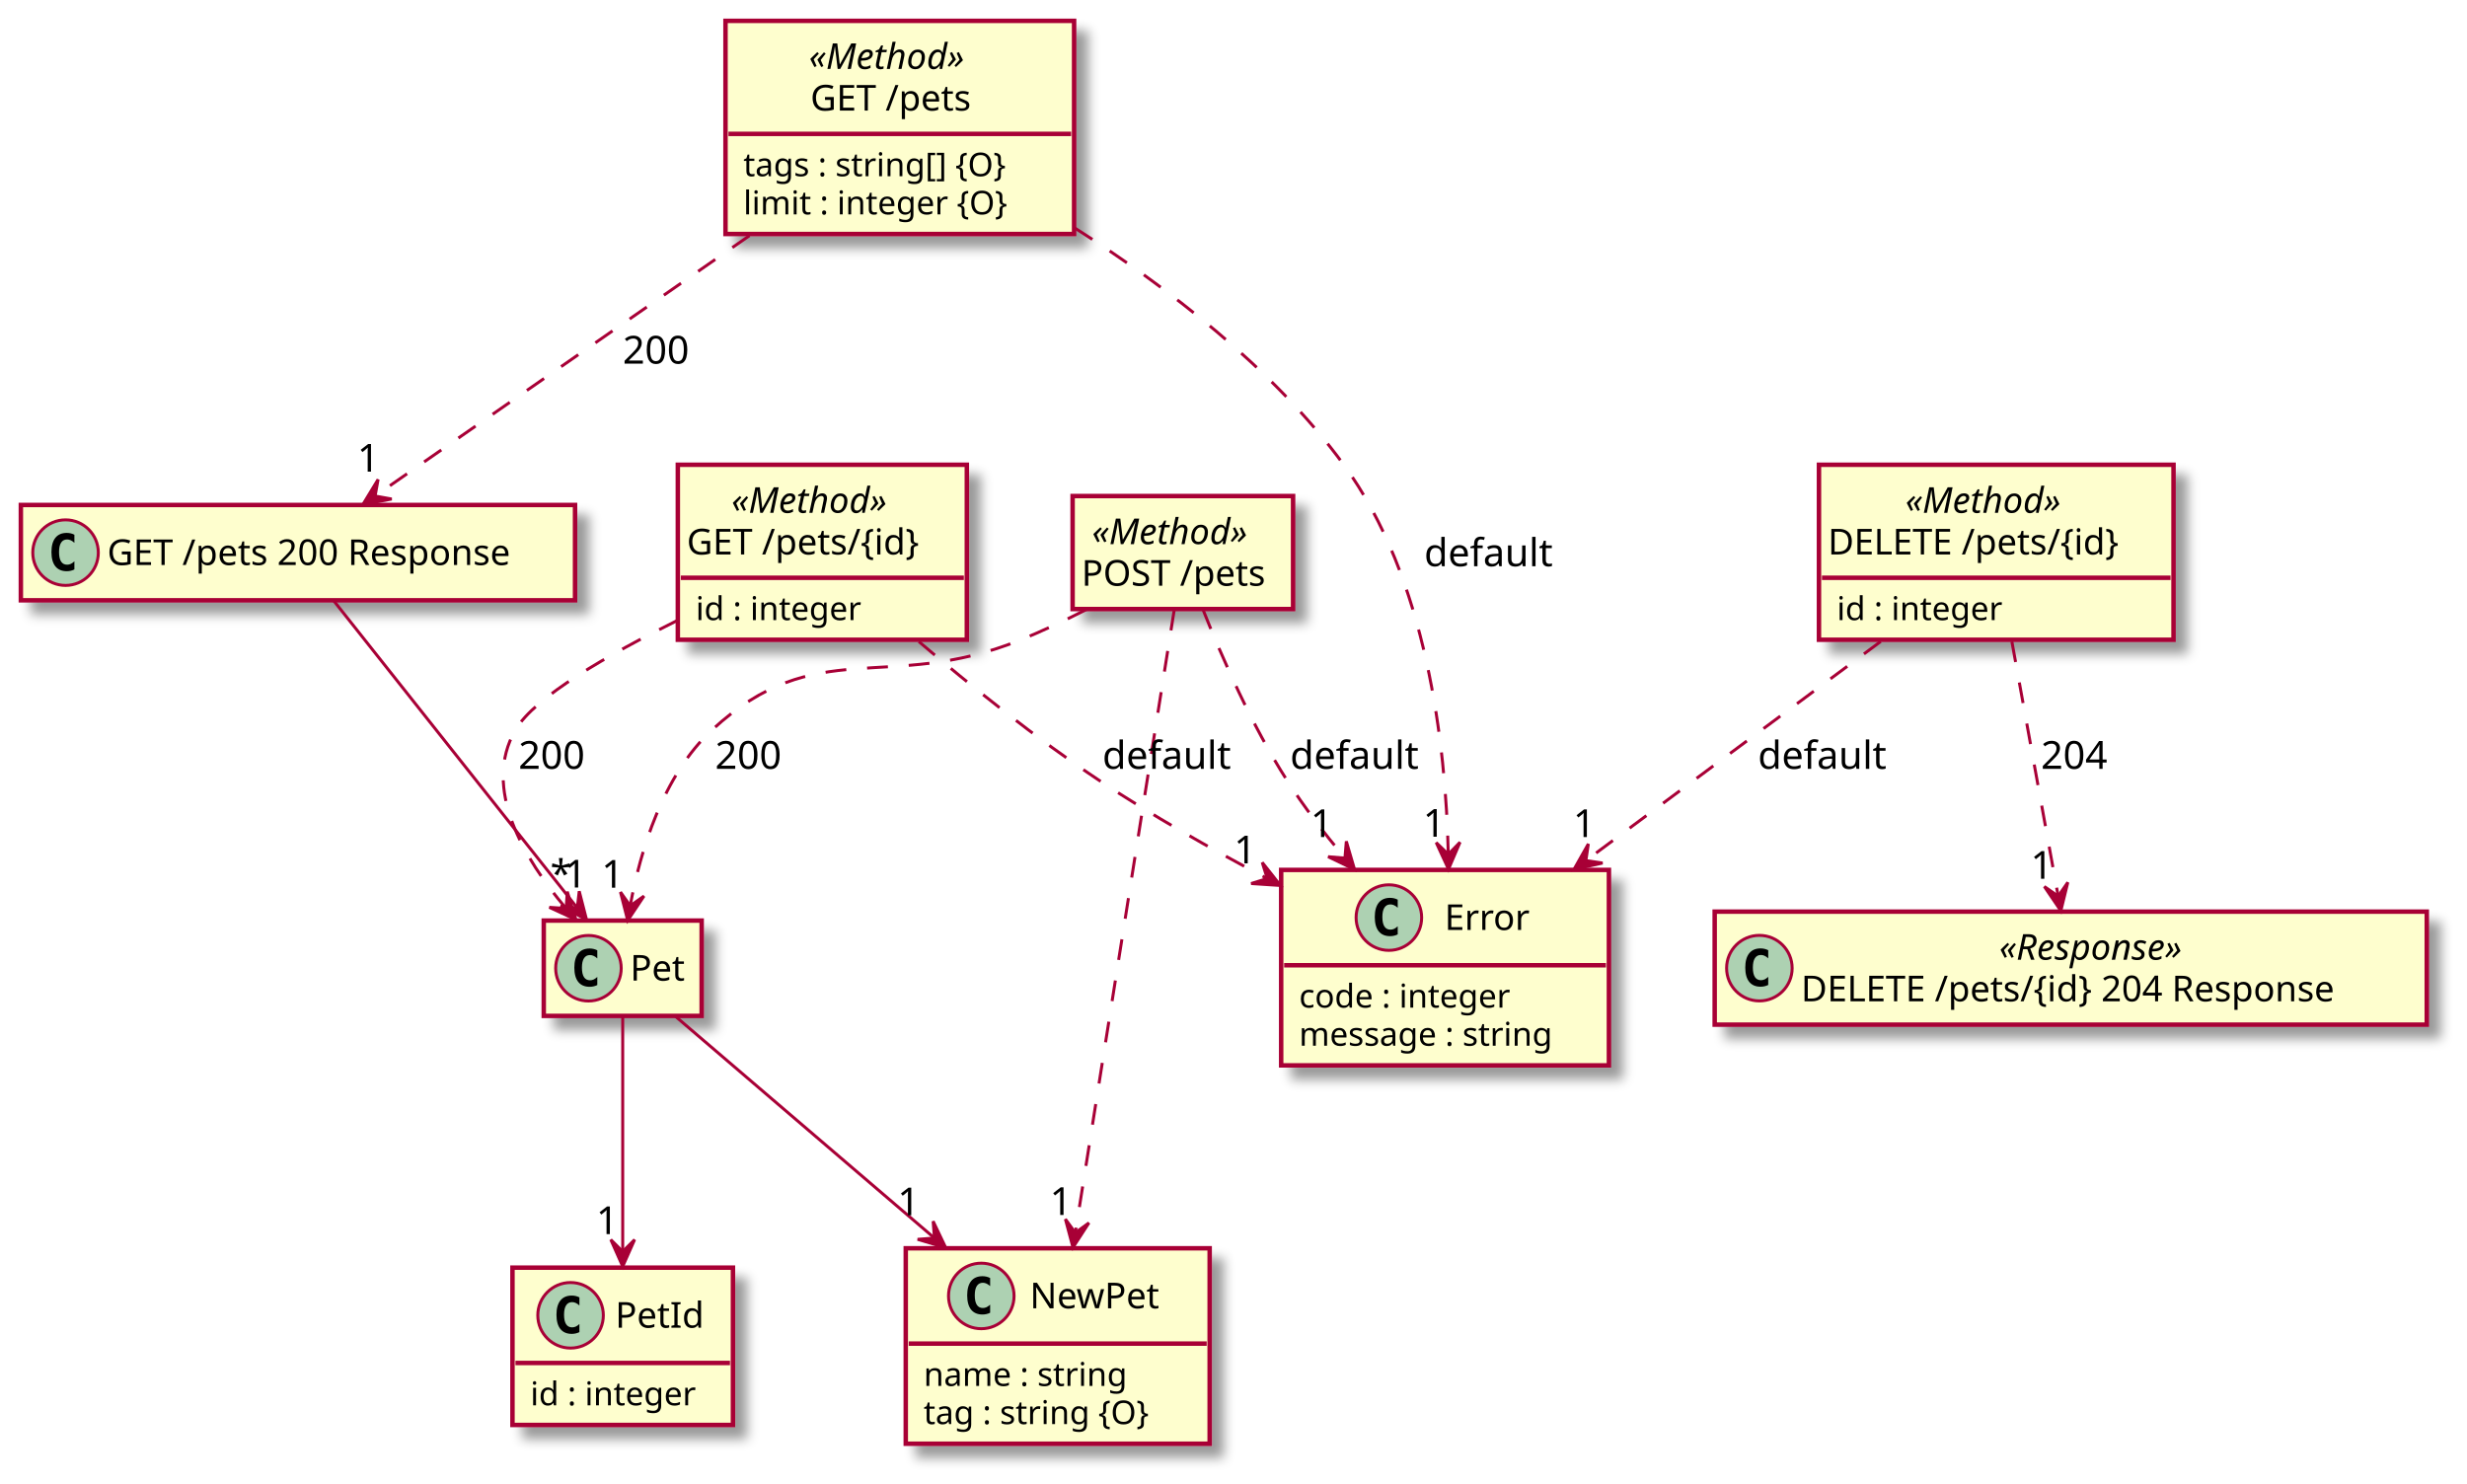
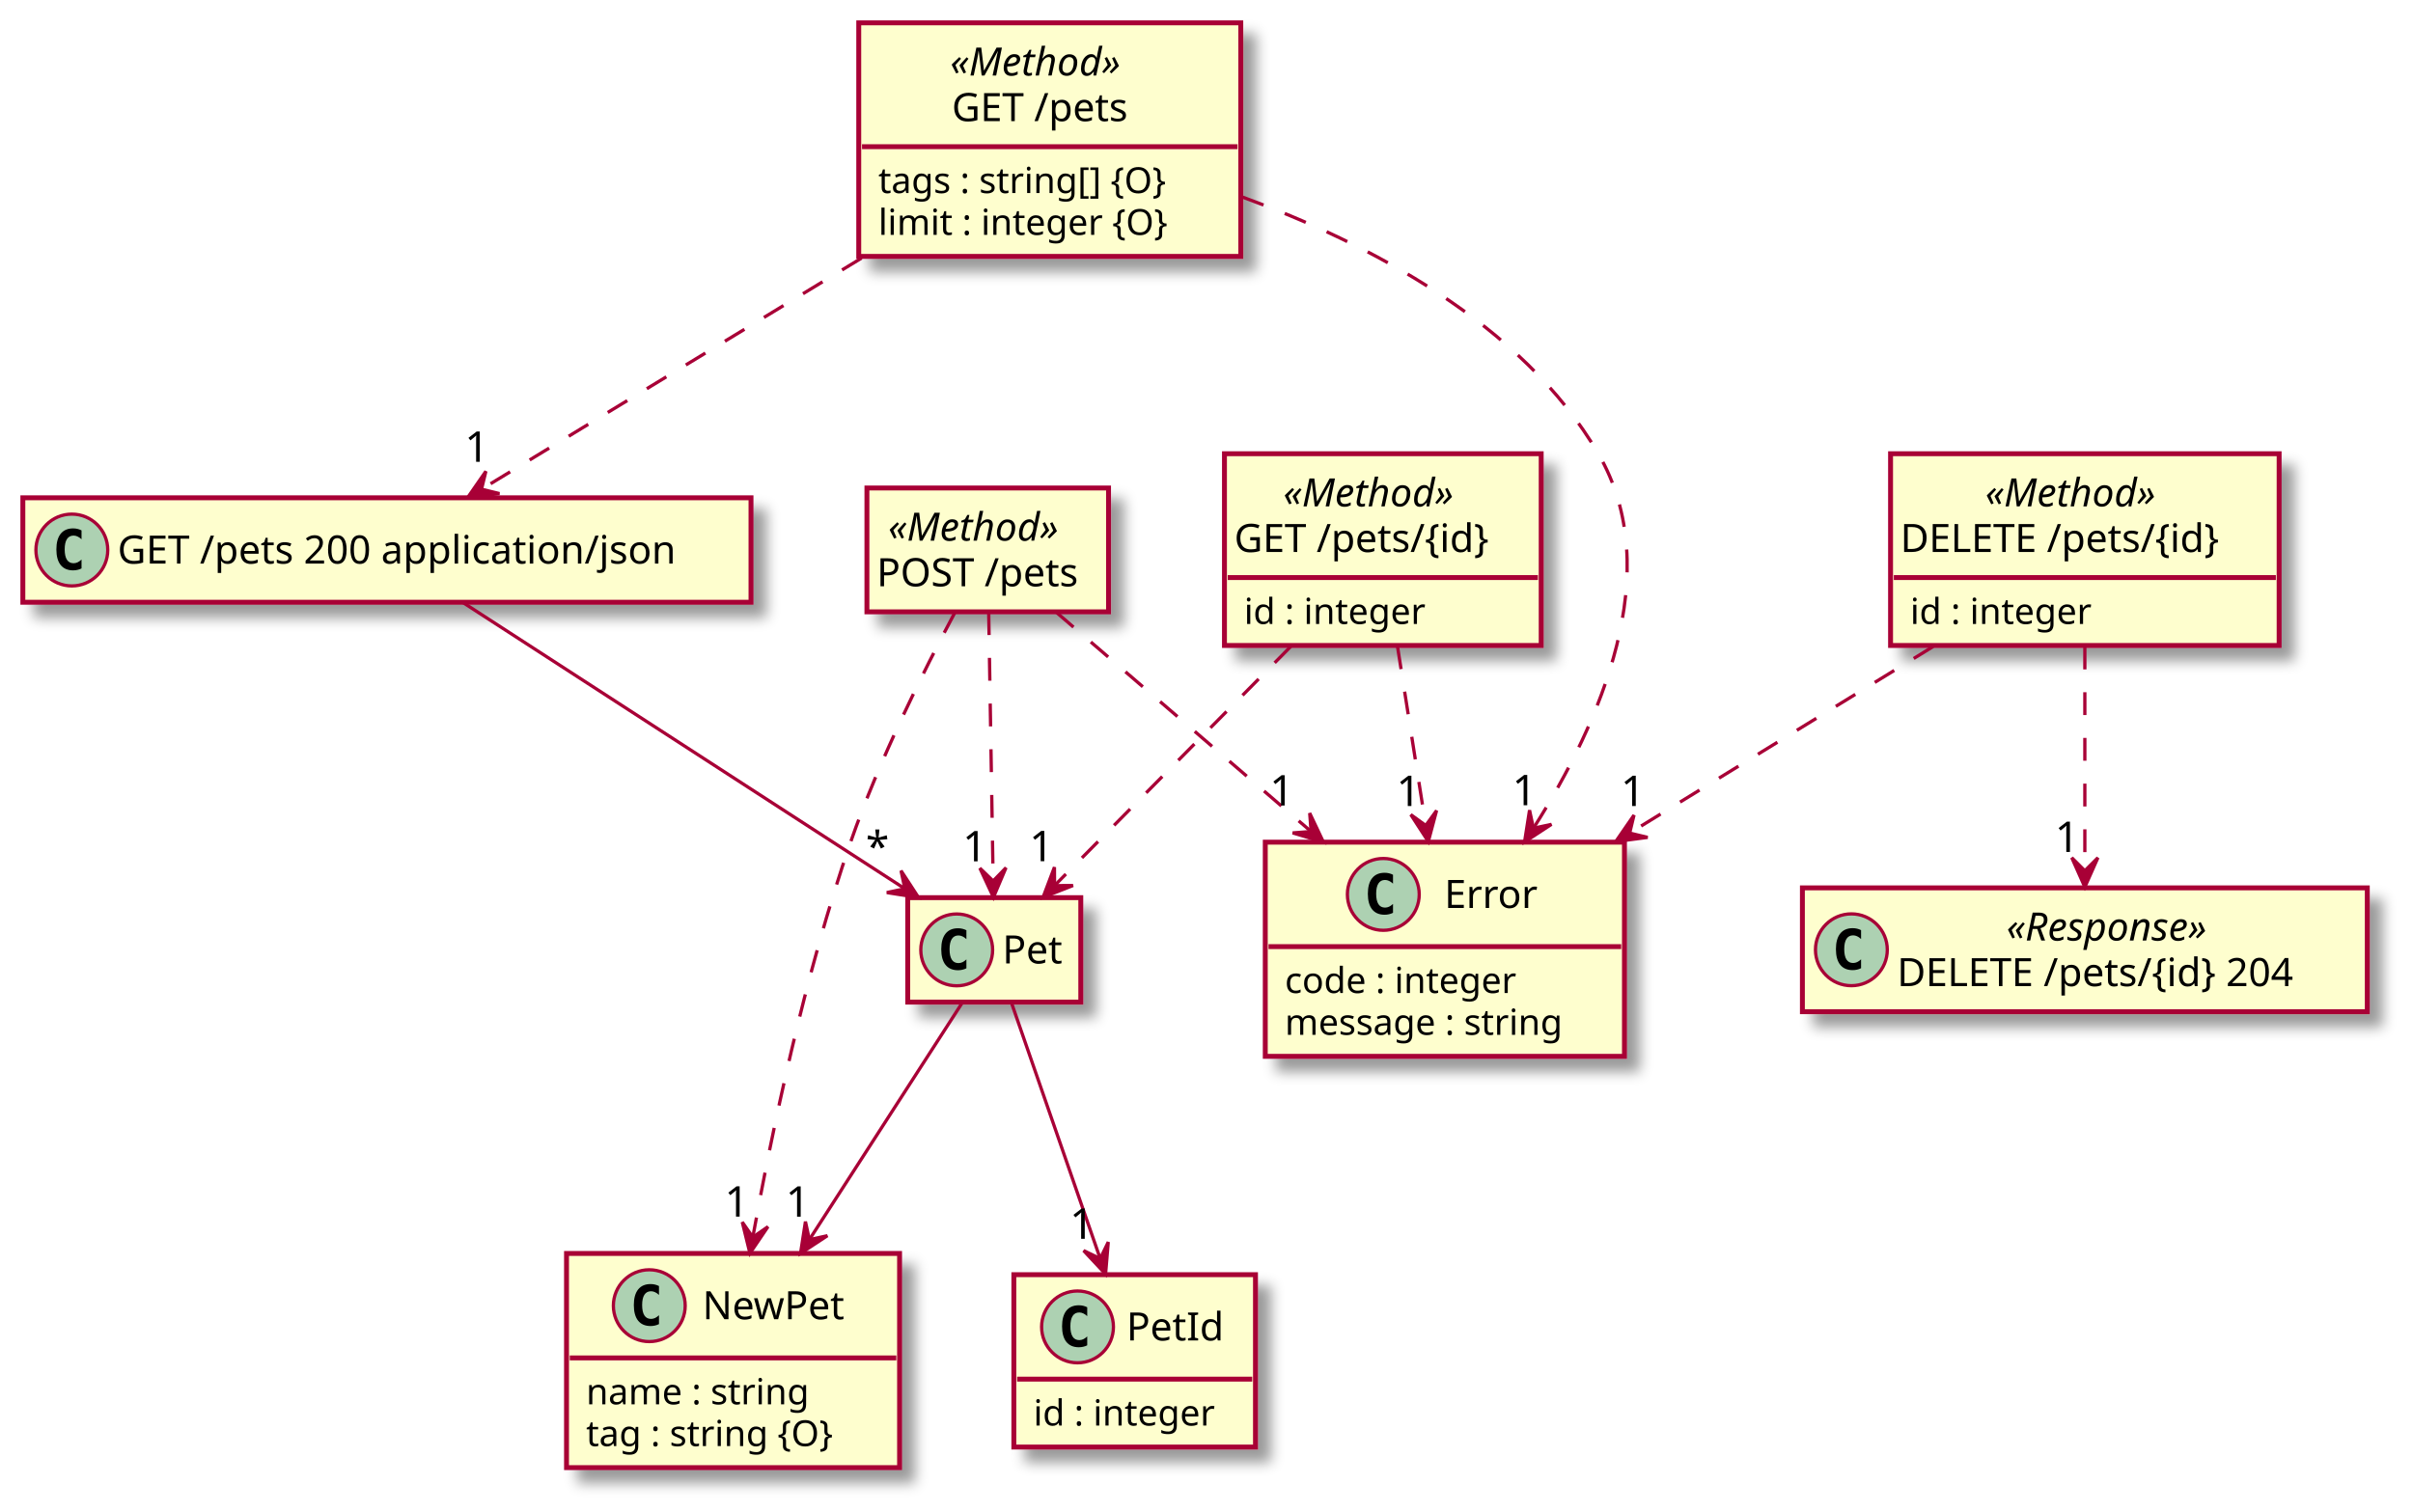
- <svg xmlns="http://www.w3.org/2000/svg" contentScriptType="application/ecmascript" contentStyleType="text/css" height="498px" preserveAspectRatio="none" style="width:828px;height:498px;" version="1.1" viewBox="0 0 828 498" width="828px" zoomAndPan="magnify">
+ <svg xmlns="http://www.w3.org/2000/svg" contentScriptType="application/ecmascript" contentStyleType="text/css" height="463px" preserveAspectRatio="none" style="width:739px;height:463px;" version="1.1" viewBox="0 0 739 463" width="739px" zoomAndPan="magnify">
  <defs>
-     <filter height="300%" id="f5nrbhwchzygu" width="300%" x="-1" y="-1">
+     <filter height="300%" id="f9yydbz2dualu" width="300%" x="-1" y="-1">
      <feGaussianBlur result="blurOut" stdDeviation="2.0" />
      <feColorMatrix in="blurOut" result="blurOut2" type="matrix" values="0 0 0 0 0 0 0 0 0 0 0 0 0 0 0 0 0 0 .4 0" />
      <feOffset dx="4.0" dy="4.0" in="blurOut2" result="blurOut3" />
      <feBlend in="SourceGraphic" in2="blurOut3" mode="normal" />
    </filter>
  </defs>
  <g>
-     <rect codeLine="6" fill="#FEFECE" filter="url(#f5nrbhwchzygu)" height="32" id="Pet" style="stroke:#A80036;stroke-width:1.5;" width="53" x="182.5" y="309" />
-     <ellipse cx="197.5" cy="325" fill="#ADD1B2" rx="11" ry="11" style="stroke:#A80036;stroke-width:1.0;" />
-     <path d="M200.469,330.641 Q199.891,330.938 199.25,331.078 Q198.609,331.234 197.906,331.234 Q195.406,331.234 194.078,329.594 Q192.766,327.938 192.766,324.812 Q192.766,321.688 194.078,320.031 Q195.406,318.375 197.906,318.375 Q198.609,318.375 199.25,318.531 Q199.906,318.688 200.469,318.984 L200.469,321.703 Q199.844,321.125 199.25,320.859 Q198.656,320.578 198.031,320.578 Q196.688,320.578 196,321.656 Q195.312,322.719 195.312,324.812 Q195.312,326.906 196,327.984 Q196.688,329.047 198.031,329.047 Q198.656,329.047 199.25,328.781 Q199.844,328.5 200.469,327.922 L200.469,330.641 Z " fill="#000000" />
-     <text fill="#000000" font-family="sans-serif" font-size="12" lengthAdjust="spacing" textLength="21" x="211.5" y="329.154">Pet</text>
-     <rect codeLine="9" fill="#FEFECE" filter="url(#f5nrbhwchzygu)" height="52.805" id="PetId" style="stroke:#A80036;stroke-width:1.5;" width="74" x="172" y="425.5" />
-     <ellipse cx="191.5" cy="441.5" fill="#ADD1B2" rx="11" ry="11" style="stroke:#A80036;stroke-width:1.0;" />
-     <path d="M194.469,447.141 Q193.891,447.438 193.25,447.578 Q192.609,447.734 191.906,447.734 Q189.406,447.734 188.078,446.094 Q186.766,444.438 186.766,441.312 Q186.766,438.188 188.078,436.531 Q189.406,434.875 191.906,434.875 Q192.609,434.875 193.25,435.031 Q193.906,435.188 194.469,435.484 L194.469,438.203 Q193.844,437.625 193.25,437.359 Q192.656,437.078 192.031,437.078 Q190.688,437.078 190,438.156 Q189.312,439.219 189.312,441.312 Q189.312,443.406 190,444.484 Q190.688,445.547 192.031,445.547 Q192.656,445.547 193.25,445.281 Q193.844,445 194.469,444.422 L194.469,447.141 Z " fill="#000000" />
-     <text fill="#000000" font-family="sans-serif" font-size="12" lengthAdjust="spacing" textLength="32" x="206.5" y="445.654">PetId</text>
-     <line style="stroke:#A80036;stroke-width:1.5;" x1="173" x2="245" y1="457.5" y2="457.5" />
-     <text fill="#000000" font-family="sans-serif" font-size="11" lengthAdjust="spacing" textLength="62" x="178" y="471.71">id : integer</text>
-     <rect codeLine="13" fill="#FEFECE" filter="url(#f5nrbhwchzygu)" height="65.609" id="NewPet" style="stroke:#A80036;stroke-width:1.5;" width="102" x="304" y="419" />
-     <ellipse cx="329.35" cy="435" fill="#ADD1B2" rx="11" ry="11" style="stroke:#A80036;stroke-width:1.0;" />
-     <path d="M332.319,440.641 Q331.741,440.938 331.1,441.078 Q330.459,441.234 329.756,441.234 Q327.256,441.234 325.928,439.594 Q324.616,437.938 324.616,434.812 Q324.616,431.688 325.928,430.031 Q327.256,428.375 329.756,428.375 Q330.459,428.375 331.1,428.531 Q331.756,428.688 332.319,428.984 L332.319,431.703 Q331.694,431.125 331.1,430.859 Q330.506,430.578 329.881,430.578 Q328.538,430.578 327.85,431.656 Q327.163,432.719 327.163,434.812 Q327.163,436.906 327.85,437.984 Q328.538,439.047 329.881,439.047 Q330.506,439.047 331.1,438.781 Q331.694,438.5 332.319,437.922 L332.319,440.641 Z " fill="#000000" />
-     <text fill="#000000" font-family="sans-serif" font-size="12" lengthAdjust="spacing" textLength="47" x="345.65" y="439.154">NewPet</text>
-     <line style="stroke:#A80036;stroke-width:1.5;" x1="305" x2="405" y1="451" y2="451" />
-     <text fill="#000000" font-family="sans-serif" font-size="11" lengthAdjust="spacing" textLength="77" x="310" y="465.21">name : string</text>
-     <text fill="#000000" font-family="sans-serif" font-size="11" lengthAdjust="spacing" textLength="90" x="310" y="478.015">tag : string {O}</text>
-     <rect codeLine="18" fill="#FEFECE" filter="url(#f5nrbhwchzygu)" height="65.609" id="Error" style="stroke:#A80036;stroke-width:1.5;" width="110" x="430" y="292" />
-     <ellipse cx="466.15" cy="308" fill="#ADD1B2" rx="11" ry="11" style="stroke:#A80036;stroke-width:1.0;" />
-     <path d="M469.119,313.641 Q468.541,313.938 467.9,314.078 Q467.259,314.234 466.556,314.234 Q464.056,314.234 462.728,312.594 Q461.416,310.938 461.416,307.812 Q461.416,304.688 462.728,303.031 Q464.056,301.375 466.556,301.375 Q467.259,301.375 467.9,301.531 Q468.556,301.688 469.119,301.984 L469.119,304.703 Q468.494,304.125 467.9,303.859 Q467.306,303.578 466.681,303.578 Q465.337,303.578 464.65,304.656 Q463.962,305.719 463.962,307.812 Q463.962,309.906 464.65,310.984 Q465.337,312.047 466.681,312.047 Q467.306,312.047 467.9,311.781 Q468.494,311.5 469.119,310.922 L469.119,313.641 Z " fill="#000000" />
-     <text fill="#000000" font-family="sans-serif" font-size="12" lengthAdjust="spacing" textLength="31" x="484.85" y="312.154">Error</text>
-     <line style="stroke:#A80036;stroke-width:1.5;" x1="431" x2="539" y1="324" y2="324" />
-     <text fill="#000000" font-family="sans-serif" font-size="11" lengthAdjust="spacing" textLength="79" x="436" y="338.21">code : integer</text>
-     <text fill="#000000" font-family="sans-serif" font-size="11" lengthAdjust="spacing" textLength="98" x="436" y="351.015">message : string</text>
-     <rect codeLine="23" fill="#FEFECE" filter="url(#f5nrbhwchzygu)" height="71.547" id="GET /pets" style="stroke:#A80036;stroke-width:1.5;" width="117" x="243.5" y="7" />
-     <text fill="#000000" font-family="sans-serif" font-size="12" font-style="italic" lengthAdjust="spacing" textLength="61" x="271.5" y="23.139">«Method»</text>
-     <text fill="#000000" font-family="sans-serif" font-size="12" lengthAdjust="spacing" textLength="60" x="272" y="37.107">GET /pets</text>
-     <line style="stroke:#A80036;stroke-width:1.5;" x1="244.5" x2="359.5" y1="44.938" y2="44.938" />
-     <text fill="#000000" font-family="sans-serif" font-size="11" lengthAdjust="spacing" textLength="105" x="249.5" y="59.148">tags : string[] {O}</text>
-     <text fill="#000000" font-family="sans-serif" font-size="11" lengthAdjust="spacing" textLength="103" x="249.5" y="71.953">limit : integer {O}</text>
-     <rect codeLine="28" fill="#FEFECE" filter="url(#f5nrbhwchzygu)" height="32" id="GET /pets 200 Response" style="stroke:#A80036;stroke-width:1.5;" width="186" x="7" y="169.5" />
-     <ellipse cx="22" cy="185.5" fill="#ADD1B2" rx="11" ry="11" style="stroke:#A80036;stroke-width:1.0;" />
-     <path d="M24.969,191.141 Q24.391,191.438 23.75,191.578 Q23.109,191.734 22.406,191.734 Q19.906,191.734 18.578,190.094 Q17.266,188.438 17.266,185.312 Q17.266,182.188 18.578,180.531 Q19.906,178.875 22.406,178.875 Q23.109,178.875 23.75,179.031 Q24.406,179.188 24.969,179.484 L24.969,182.203 Q24.344,181.625 23.75,181.359 Q23.156,181.078 22.531,181.078 Q21.188,181.078 20.5,182.156 Q19.812,183.219 19.812,185.312 Q19.812,187.406 20.5,188.484 Q21.188,189.547 22.531,189.547 Q23.156,189.547 23.75,189.281 Q24.344,189 24.969,188.422 L24.969,191.141 Z " fill="#000000" />
-     <text fill="#000000" font-family="sans-serif" font-size="12" lengthAdjust="spacing" textLength="154" x="36" y="189.654">GET /pets 200 Response</text>
-     <rect codeLine="31" fill="#FEFECE" filter="url(#f5nrbhwchzygu)" height="37.938" id="POST /pets" style="stroke:#A80036;stroke-width:1.5;" width="74" x="360" y="166.5" />
-     <text fill="#000000" font-family="sans-serif" font-size="12" font-style="italic" lengthAdjust="spacing" textLength="61" x="366.5" y="182.639">«Method»</text>
-     <text fill="#000000" font-family="sans-serif" font-size="12" lengthAdjust="spacing" textLength="68" x="363" y="196.607">POST /pets</text>
-     <rect codeLine="34" fill="#FEFECE" filter="url(#f5nrbhwchzygu)" height="58.742" id="GET /pets/{id}" style="stroke:#A80036;stroke-width:1.5;" width="97" x="227.5" y="156" />
-     <text fill="#000000" font-family="sans-serif" font-size="12" font-style="italic" lengthAdjust="spacing" textLength="61" x="245.5" y="172.139">«Method»</text>
-     <text fill="#000000" font-family="sans-serif" font-size="12" lengthAdjust="spacing" textLength="91" x="230.5" y="186.107">GET /pets/{id}</text>
-     <line style="stroke:#A80036;stroke-width:1.5;" x1="228.5" x2="323.5" y1="193.938" y2="193.938" />
-     <text fill="#000000" font-family="sans-serif" font-size="11" lengthAdjust="spacing" textLength="62" x="233.5" y="208.148">id : integer</text>
-     <rect codeLine="38" fill="#FEFECE" filter="url(#f5nrbhwchzygu)" height="58.742" id="DELETE /pets/{id}" style="stroke:#A80036;stroke-width:1.5;" width="119" x="610.5" y="156" />
-     <text fill="#000000" font-family="sans-serif" font-size="12" font-style="italic" lengthAdjust="spacing" textLength="61" x="639.5" y="172.139">«Method»</text>
-     <text fill="#000000" font-family="sans-serif" font-size="12" lengthAdjust="spacing" textLength="113" x="613.5" y="186.107">DELETE /pets/{id}</text>
-     <line style="stroke:#A80036;stroke-width:1.5;" x1="611.5" x2="728.5" y1="193.938" y2="193.938" />
-     <text fill="#000000" font-family="sans-serif" font-size="11" lengthAdjust="spacing" textLength="62" x="616.5" y="208.148">id : integer</text>
-     <rect codeLine="42" fill="#FEFECE" filter="url(#f5nrbhwchzygu)" height="37.938" id="DELETE /pets/{id} 204 Response" style="stroke:#A80036;stroke-width:1.5;" width="239" x="575.5" y="306" />
-     <ellipse cx="590.5" cy="324.969" fill="#ADD1B2" rx="11" ry="11" style="stroke:#A80036;stroke-width:1.0;" />
-     <path d="M593.469,330.609 Q592.891,330.906 592.25,331.047 Q591.609,331.203 590.906,331.203 Q588.406,331.203 587.078,329.562 Q585.766,327.906 585.766,324.781 Q585.766,321.656 587.078,320 Q588.406,318.344 590.906,318.344 Q591.609,318.344 592.25,318.5 Q592.906,318.656 593.469,318.953 L593.469,321.672 Q592.844,321.094 592.25,320.828 Q591.656,320.547 591.031,320.547 Q589.688,320.547 589,321.625 Q588.312,322.688 588.312,324.781 Q588.312,326.875 589,327.953 Q589.688,329.016 591.031,329.016 Q591.656,329.016 592.25,328.75 Q592.844,328.469 593.469,327.891 L593.469,330.609 Z " fill="#000000" />
-     <text fill="#000000" font-family="sans-serif" font-size="12" font-style="italic" lengthAdjust="spacing" textLength="74" x="671" y="322.139">«Response»</text>
-     <text fill="#000000" font-family="sans-serif" font-size="12" lengthAdjust="spacing" textLength="207" x="604.5" y="336.107">DELETE /pets/{id} 204 Response</text>
-     <path codeLine="45" d="M226.61,341.08 C248.02,359.41 284.86,390.95 313.6,415.55 " fill="none" id="Pet-to-NewPet" style="stroke:#A80036;stroke-width:1.0;" />
-     <polygon fill="#A80036" points="317.42,418.82,313.19,409.926,313.624,415.566,307.983,416,317.42,418.82" style="stroke:#A80036;stroke-width:1.0;" />
-     <text fill="#000000" font-family="sans-serif" font-size="13" lengthAdjust="spacing" textLength="8" x="301.234" y="407.93">1</text>
-     <path codeLine="47" d="M209,341.33 C209,360.8 209,394.89 209,419.91 " fill="none" id="Pet-to-PetId" style="stroke:#A80036;stroke-width:1.0;" />
-     <polygon fill="#A80036" points="209,425.1,213,416.1,209,420.1,205,416.1,209,425.1" style="stroke:#A80036;stroke-width:1.0;" />
-     <text fill="#000000" font-family="sans-serif" font-size="13" lengthAdjust="spacing" textLength="8" x="200.075" y="414.25">1</text>
-     <path codeLine="49" d="M112.08,201.74 C131.97,226.83 171.58,276.8 193.5,304.45 " fill="none" id="GET /pets 200 Response-to-Pet" style="stroke:#A80036;stroke-width:1.0;" />
-     <polygon fill="#A80036" points="196.86,308.69,194.408,299.151,193.756,304.77,188.137,304.118,196.86,308.69" style="stroke:#A80036;stroke-width:1.0;" />
-     <text fill="#000000" font-family="sans-serif" font-size="13" lengthAdjust="spacing" textLength="7" x="184.679" y="297.892">*</text>
-     <path codeLine="51" d="M251.55,79.09 C211.62,106.86 157.5,144.51 125.9,166.48 " fill="none" id="GET /pets-to-GET /pets 200 Response" style="stroke:#A80036;stroke-width:1.0;stroke-dasharray:7.0,7.0;" />
-     <polygon fill="#A80036" points="121.79,169.35,131.464,167.502,125.897,166.498,126.901,160.931,121.79,169.35" style="stroke:#A80036;stroke-width:1.0;" />
-     <text fill="#000000" font-family="sans-serif" font-size="13" lengthAdjust="spacing" textLength="24" x="209" y="122.067">200</text>
-     <text fill="#000000" font-family="sans-serif" font-size="13" lengthAdjust="spacing" textLength="8" x="119.905" y="158.31">1</text>
-     <path codeLine="53" d="M360.75,76.54 C391.35,96.08 427.24,123.46 451,156 C478.93,194.25 485.27,249.89 486.08,286.5 " fill="none" id="GET /pets-to-Error" style="stroke:#A80036;stroke-width:1.0;stroke-dasharray:7.0,7.0;" />
-     <polygon fill="#A80036" points="486.16,291.76,490.031,282.704,486.089,286.76,482.032,282.818,486.16,291.76" style="stroke:#A80036;stroke-width:1.0;" />
-     <text fill="#000000" font-family="sans-serif" font-size="13" lengthAdjust="spacing" textLength="44" x="478" y="190.067">default</text>
-     <text fill="#000000" font-family="sans-serif" font-size="13" lengthAdjust="spacing" textLength="8" x="477.601" y="280.858">1</text>
-     <path codeLine="55" d="M364.63,204.6 C357.31,208.32 349.49,212 342,215 C297.73,232.72 274.03,212.65 239,245 C222.4,260.33 214.91,285.82 211.58,303.69 " fill="none" id="POST /pets-to-Pet" style="stroke:#A80036;stroke-width:1.0;stroke-dasharray:7.0,7.0;" />
-     <polygon fill="#A80036" points="210.68,308.97,216.14,300.773,211.523,304.041,208.254,299.425,210.68,308.97" style="stroke:#A80036;stroke-width:1.0;" />
-     <text fill="#000000" font-family="sans-serif" font-size="13" lengthAdjust="spacing" textLength="24" x="240" y="258.067">200</text>
-     <text fill="#000000" font-family="sans-serif" font-size="13" lengthAdjust="spacing" textLength="8" x="201.882" y="297.971">1</text>
-     <path codeLine="57" d="M403.76,204.61 C410.02,220.37 420.14,243.52 432,262 C437.65,270.81 444.46,279.7 451.28,287.89 " fill="none" id="POST /pets-to-Error" style="stroke:#A80036;stroke-width:1.0;stroke-dasharray:7.0,7.0;" />
-     <polygon fill="#A80036" points="454.63,291.85,451.868,282.396,451.4,288.034,445.762,287.565,454.63,291.85" style="stroke:#A80036;stroke-width:1.0;" />
-     <text fill="#000000" font-family="sans-serif" font-size="13" lengthAdjust="spacing" textLength="44" x="433" y="258.067">default</text>
-     <text fill="#000000" font-family="sans-serif" font-size="13" lengthAdjust="spacing" textLength="8" x="439.863" y="280.966">1</text>
-     <path codeLine="59" d="M394.11,204.68 C387.29,247.62 370.08,356.03 360.93,413.65 " fill="none" id="POST /pets-to-NewPet" style="stroke:#A80036;stroke-width:1.0;stroke-dasharray:7.0,7.0;" />
-     <polygon fill="#A80036" points="360.12,418.73,365.483,410.47,360.905,413.792,357.582,409.214,360.12,418.73" style="stroke:#A80036;stroke-width:1.0;" />
-     <text fill="#000000" font-family="sans-serif" font-size="13" lengthAdjust="spacing" textLength="8" x="352.341" y="407.822">1</text>
-     <path codeLine="61" d="M227.49,208.19 C203.98,219.8 179.44,233.94 173,245 C161.61,264.57 175.99,288.39 189.82,304.72 " fill="none" id="GET /pets/{id}-to-Pet" style="stroke:#A80036;stroke-width:1.0;stroke-dasharray:7.0,7.0;" />
-     <polygon fill="#A80036" points="193.31,308.7,190.396,299.292,190.018,304.936,184.374,304.558,193.31,308.7" style="stroke:#A80036;stroke-width:1.0;" />
-     <text fill="#000000" font-family="sans-serif" font-size="13" lengthAdjust="spacing" textLength="24" x="174" y="258.067">200</text>
-     <text fill="#000000" font-family="sans-serif" font-size="13" lengthAdjust="spacing" textLength="8" x="189.438" y="297.905">1</text>
-     <path codeLine="63" d="M308.4,215.36 C325.75,230.16 347.87,247.96 369,262 C386.62,273.71 406.68,285.06 425.11,294.78 " fill="none" id="GET /pets/{id}-to-Error" style="stroke:#A80036;stroke-width:1.0;stroke-dasharray:7.0,7.0;" />
-     <polygon fill="#A80036" points="429.75,297.22,423.646,289.491,425.325,294.893,419.923,296.572,429.75,297.22" style="stroke:#A80036;stroke-width:1.0;" />
-     <text fill="#000000" font-family="sans-serif" font-size="13" lengthAdjust="spacing" textLength="44" x="370" y="258.067">default</text>
-     <text fill="#000000" font-family="sans-serif" font-size="13" lengthAdjust="spacing" textLength="8" x="414.159" y="289.8">1</text>
-     <path codeLine="65" d="M675.24,215.32 C679.85,240.66 686.46,277.05 690.75,300.61 " fill="none" id="DELETE /pets/{id}-to-DELETE /pets/{id} 204 Response" style="stroke:#A80036;stroke-width:1.0;stroke-dasharray:7.0,7.0;" />
-     <polygon fill="#A80036" points="691.68,305.73,694.025,296.164,690.796,300.809,686.151,297.579,691.68,305.73" style="stroke:#A80036;stroke-width:1.0;" />
-     <text fill="#000000" font-family="sans-serif" font-size="13" lengthAdjust="spacing" textLength="24" x="685" y="258.067">204</text>
-     <text fill="#000000" font-family="sans-serif" font-size="13" lengthAdjust="spacing" textLength="8" x="681.53" y="294.962">1</text>
-     <path codeLine="67" d="M631.22,215.32 C602.42,236.73 562.99,266.03 532.34,288.82 " fill="none" id="DELETE /pets/{id}-to-Error" style="stroke:#A80036;stroke-width:1.0;stroke-dasharray:7.0,7.0;" />
-     <polygon fill="#A80036" points="528.26,291.85,537.869,289.688,532.272,288.866,533.094,283.269,528.26,291.85" style="stroke:#A80036;stroke-width:1.0;" />
-     <text fill="#000000" font-family="sans-serif" font-size="13" lengthAdjust="spacing" textLength="44" x="590" y="258.067">default</text>
-     <text fill="#000000" font-family="sans-serif" font-size="13" lengthAdjust="spacing" textLength="8" x="527.989" y="280.966">1</text>
+     <rect codeLine="6" fill="#FEFECE" filter="url(#f9yydbz2dualu)" height="32" id="Pet" style="stroke:#A80036;stroke-width:1.5;" width="53" x="278" y="275" />
+     <ellipse cx="293" cy="291" fill="#ADD1B2" rx="11" ry="11" style="stroke:#A80036;stroke-width:1.0;" />
+     <path d="M295.969,296.641 Q295.391,296.938 294.75,297.078 Q294.109,297.234 293.406,297.234 Q290.906,297.234 289.578,295.594 Q288.266,293.938 288.266,290.812 Q288.266,287.688 289.578,286.031 Q290.906,284.375 293.406,284.375 Q294.109,284.375 294.75,284.531 Q295.406,284.688 295.969,284.984 L295.969,287.703 Q295.344,287.125 294.75,286.859 Q294.156,286.578 293.531,286.578 Q292.188,286.578 291.5,287.656 Q290.812,288.719 290.812,290.812 Q290.812,292.906 291.5,293.984 Q292.188,295.047 293.531,295.047 Q294.156,295.047 294.75,294.781 Q295.344,294.5 295.969,293.922 L295.969,296.641 Z " fill="#000000" />
+     <text fill="#000000" font-family="sans-serif" font-size="12" lengthAdjust="spacing" textLength="21" x="307" y="295.154">Pet</text>
+     <rect codeLine="9" fill="#FEFECE" filter="url(#f9yydbz2dualu)" height="52.805" id="PetId" style="stroke:#A80036;stroke-width:1.5;" width="74" x="310.5" y="390.5" />
+     <ellipse cx="330" cy="406.5" fill="#ADD1B2" rx="11" ry="11" style="stroke:#A80036;stroke-width:1.0;" />
+     <path d="M332.969,412.141 Q332.391,412.438 331.75,412.578 Q331.109,412.734 330.406,412.734 Q327.906,412.734 326.578,411.094 Q325.266,409.438 325.266,406.312 Q325.266,403.188 326.578,401.531 Q327.906,399.875 330.406,399.875 Q331.109,399.875 331.75,400.031 Q332.406,400.188 332.969,400.484 L332.969,403.203 Q332.344,402.625 331.75,402.359 Q331.156,402.078 330.531,402.078 Q329.188,402.078 328.5,403.156 Q327.812,404.219 327.812,406.312 Q327.812,408.406 328.5,409.484 Q329.188,410.547 330.531,410.547 Q331.156,410.547 331.75,410.281 Q332.344,410 332.969,409.422 L332.969,412.141 Z " fill="#000000" />
+     <text fill="#000000" font-family="sans-serif" font-size="12" lengthAdjust="spacing" textLength="32" x="345" y="410.654">PetId</text>
+     <line style="stroke:#A80036;stroke-width:1.5;" x1="311.5" x2="383.5" y1="422.5" y2="422.5" />
+     <text fill="#000000" font-family="sans-serif" font-size="11" lengthAdjust="spacing" textLength="62" x="316.5" y="436.71">id : integer</text>
+     <rect codeLine="13" fill="#FEFECE" filter="url(#f9yydbz2dualu)" height="65.609" id="NewPet" style="stroke:#A80036;stroke-width:1.5;" width="102" x="173.5" y="384" />
+     <ellipse cx="198.85" cy="400" fill="#ADD1B2" rx="11" ry="11" style="stroke:#A80036;stroke-width:1.0;" />
+     <path d="M201.819,405.641 Q201.241,405.938 200.6,406.078 Q199.959,406.234 199.256,406.234 Q196.756,406.234 195.428,404.594 Q194.116,402.938 194.116,399.812 Q194.116,396.688 195.428,395.031 Q196.756,393.375 199.256,393.375 Q199.959,393.375 200.6,393.531 Q201.256,393.688 201.819,393.984 L201.819,396.703 Q201.194,396.125 200.6,395.859 Q200.006,395.578 199.381,395.578 Q198.037,395.578 197.35,396.656 Q196.662,397.719 196.662,399.812 Q196.662,401.906 197.35,402.984 Q198.037,404.047 199.381,404.047 Q200.006,404.047 200.6,403.781 Q201.194,403.5 201.819,402.922 L201.819,405.641 Z " fill="#000000" />
+     <text fill="#000000" font-family="sans-serif" font-size="12" lengthAdjust="spacing" textLength="47" x="215.15" y="404.154">NewPet</text>
+     <line style="stroke:#A80036;stroke-width:1.5;" x1="174.5" x2="274.5" y1="416" y2="416" />
+     <text fill="#000000" font-family="sans-serif" font-size="11" lengthAdjust="spacing" textLength="77" x="179.5" y="430.21">name : string</text>
+     <text fill="#000000" font-family="sans-serif" font-size="11" lengthAdjust="spacing" textLength="90" x="179.5" y="443.015">tag : string {O}</text>
+     <rect codeLine="18" fill="#FEFECE" filter="url(#f9yydbz2dualu)" height="65.609" id="Error" style="stroke:#A80036;stroke-width:1.5;" width="110" x="387.5" y="258" />
+     <ellipse cx="423.65" cy="274" fill="#ADD1B2" rx="11" ry="11" style="stroke:#A80036;stroke-width:1.0;" />
+     <path d="M426.619,279.641 Q426.041,279.938 425.4,280.078 Q424.759,280.234 424.056,280.234 Q421.556,280.234 420.228,278.594 Q418.916,276.938 418.916,273.812 Q418.916,270.688 420.228,269.031 Q421.556,267.375 424.056,267.375 Q424.759,267.375 425.4,267.531 Q426.056,267.688 426.619,267.984 L426.619,270.703 Q425.994,270.125 425.4,269.859 Q424.806,269.578 424.181,269.578 Q422.837,269.578 422.15,270.656 Q421.462,271.719 421.462,273.812 Q421.462,275.906 422.15,276.984 Q422.837,278.047 424.181,278.047 Q424.806,278.047 425.4,277.781 Q425.994,277.5 426.619,276.922 L426.619,279.641 Z " fill="#000000" />
+     <text fill="#000000" font-family="sans-serif" font-size="12" lengthAdjust="spacing" textLength="31" x="442.35" y="278.154">Error</text>
+     <line style="stroke:#A80036;stroke-width:1.5;" x1="388.5" x2="496.5" y1="290" y2="290" />
+     <text fill="#000000" font-family="sans-serif" font-size="11" lengthAdjust="spacing" textLength="79" x="393.5" y="304.21">code : integer</text>
+     <text fill="#000000" font-family="sans-serif" font-size="11" lengthAdjust="spacing" textLength="98" x="393.5" y="317.015">message : string</text>
+     <rect codeLine="23" fill="#FEFECE" filter="url(#f9yydbz2dualu)" height="71.547" id="GET /pets" style="stroke:#A80036;stroke-width:1.5;" width="117" x="263" y="7" />
+     <text fill="#000000" font-family="sans-serif" font-size="12" font-style="italic" lengthAdjust="spacing" textLength="61" x="291" y="23.139">«Method»</text>
+     <text fill="#000000" font-family="sans-serif" font-size="12" lengthAdjust="spacing" textLength="60" x="291.5" y="37.107">GET /pets</text>
+     <line style="stroke:#A80036;stroke-width:1.5;" x1="264" x2="379" y1="44.938" y2="44.938" />
+     <text fill="#000000" font-family="sans-serif" font-size="11" lengthAdjust="spacing" textLength="105" x="269" y="59.148">tags : string[] {O}</text>
+     <text fill="#000000" font-family="sans-serif" font-size="11" lengthAdjust="spacing" textLength="103" x="269" y="71.953">limit : integer {O}</text>
+     <rect codeLine="28" fill="#FEFECE" filter="url(#f9yydbz2dualu)" height="32" id="GET /pets 200 application/json" style="stroke:#A80036;stroke-width:1.5;" width="223" x="7" y="152.5" />
+     <ellipse cx="22" cy="168.5" fill="#ADD1B2" rx="11" ry="11" style="stroke:#A80036;stroke-width:1.0;" />
+     <path d="M24.969,174.141 Q24.391,174.438 23.75,174.578 Q23.109,174.734 22.406,174.734 Q19.906,174.734 18.578,173.094 Q17.266,171.438 17.266,168.312 Q17.266,165.188 18.578,163.531 Q19.906,161.875 22.406,161.875 Q23.109,161.875 23.75,162.031 Q24.406,162.188 24.969,162.484 L24.969,165.203 Q24.344,164.625 23.75,164.359 Q23.156,164.078 22.531,164.078 Q21.188,164.078 20.5,165.156 Q19.812,166.219 19.812,168.312 Q19.812,170.406 20.5,171.484 Q21.188,172.547 22.531,172.547 Q23.156,172.547 23.75,172.281 Q24.344,172 24.969,171.422 L24.969,174.141 Z " fill="#000000" />
+     <text fill="#000000" font-family="sans-serif" font-size="12" lengthAdjust="spacing" textLength="191" x="36" y="172.654">GET /pets 200 application/json</text>
+     <rect codeLine="31" fill="#FEFECE" filter="url(#f9yydbz2dualu)" height="37.938" id="POST /pets" style="stroke:#A80036;stroke-width:1.5;" width="74" x="265.5" y="149.5" />
+     <text fill="#000000" font-family="sans-serif" font-size="12" font-style="italic" lengthAdjust="spacing" textLength="61" x="272" y="165.639">«Method»</text>
+     <text fill="#000000" font-family="sans-serif" font-size="12" lengthAdjust="spacing" textLength="68" x="268.5" y="179.607">POST /pets</text>
+     <rect codeLine="34" fill="#FEFECE" filter="url(#f9yydbz2dualu)" height="58.742" id="GET /pets/{id}" style="stroke:#A80036;stroke-width:1.5;" width="97" x="375" y="139" />
+     <text fill="#000000" font-family="sans-serif" font-size="12" font-style="italic" lengthAdjust="spacing" textLength="61" x="393" y="155.139">«Method»</text>
+     <text fill="#000000" font-family="sans-serif" font-size="12" lengthAdjust="spacing" textLength="91" x="378" y="169.107">GET /pets/{id}</text>
+     <line style="stroke:#A80036;stroke-width:1.5;" x1="376" x2="471" y1="176.938" y2="176.938" />
+     <text fill="#000000" font-family="sans-serif" font-size="11" lengthAdjust="spacing" textLength="62" x="381" y="191.148">id : integer</text>
+     <rect codeLine="38" fill="#FEFECE" filter="url(#f9yydbz2dualu)" height="58.742" id="DELETE /pets/{id}" style="stroke:#A80036;stroke-width:1.5;" width="119" x="579" y="139" />
+     <text fill="#000000" font-family="sans-serif" font-size="12" font-style="italic" lengthAdjust="spacing" textLength="61" x="608" y="155.139">«Method»</text>
+     <text fill="#000000" font-family="sans-serif" font-size="12" lengthAdjust="spacing" textLength="113" x="582" y="169.107">DELETE /pets/{id}</text>
+     <line style="stroke:#A80036;stroke-width:1.5;" x1="580" x2="697" y1="176.938" y2="176.938" />
+     <text fill="#000000" font-family="sans-serif" font-size="11" lengthAdjust="spacing" textLength="62" x="585" y="191.148">id : integer</text>
+     <rect codeLine="42" fill="#FEFECE" filter="url(#f9yydbz2dualu)" height="37.938" id="DELETE /pets/{id} 204" style="stroke:#A80036;stroke-width:1.5;" width="173" x="552" y="272" />
+     <ellipse cx="567" cy="290.969" fill="#ADD1B2" rx="11" ry="11" style="stroke:#A80036;stroke-width:1.0;" />
+     <path d="M569.969,296.609 Q569.391,296.906 568.75,297.047 Q568.109,297.203 567.406,297.203 Q564.906,297.203 563.578,295.562 Q562.266,293.906 562.266,290.781 Q562.266,287.656 563.578,286 Q564.906,284.344 567.406,284.344 Q568.109,284.344 568.75,284.5 Q569.406,284.656 569.969,284.953 L569.969,287.672 Q569.344,287.094 568.75,286.828 Q568.156,286.547 567.531,286.547 Q566.188,286.547 565.5,287.625 Q564.812,288.688 564.812,290.781 Q564.812,292.875 565.5,293.953 Q566.188,295.016 567.531,295.016 Q568.156,295.016 568.75,294.75 Q569.344,294.469 569.969,293.891 L569.969,296.609 Z " fill="#000000" />
+     <text fill="#000000" font-family="sans-serif" font-size="12" font-style="italic" lengthAdjust="spacing" textLength="74" x="614.5" y="288.139">«Response»</text>
+     <text fill="#000000" font-family="sans-serif" font-size="12" lengthAdjust="spacing" textLength="141" x="581" y="302.107">DELETE /pets/{id} 204</text>
+     <path codeLine="45" d="M294.69,307.2 C283.14,325.1 263.57,355.44 248.02,379.54 " fill="none" id="Pet-to-NewPet" style="stroke:#A80036;stroke-width:1.0;" />
+     <polygon fill="#A80036" points="245.17,383.97,253.401,378.562,247.874,379.764,246.672,374.236,245.17,383.97" style="stroke:#A80036;stroke-width:1.0;" />
+     <text fill="#000000" font-family="sans-serif" font-size="13" lengthAdjust="spacing" textLength="8" x="240.608" y="372.732">1</text>
+     <path codeLine="47" d="M309.77,307.2 C316.5,326.61 328.3,360.62 336.91,385.47 " fill="none" id="Pet-to-PetId" style="stroke:#A80036;stroke-width:1.0;" />
+     <polygon fill="#A80036" points="338.59,390.31,339.415,380.496,336.949,385.587,331.858,383.121,338.59,390.31" style="stroke:#A80036;stroke-width:1.0;" />
+     <text fill="#000000" font-family="sans-serif" font-size="13" lengthAdjust="spacing" textLength="8" x="327.605" y="379.508">1</text>
+     <path codeLine="49" d="M141.68,184.52 C176.02,206.77 240.3,248.41 276.99,272.18 " fill="none" id="GET /pets 200 application/json-to-Pet" style="stroke:#A80036;stroke-width:1.0;" />
+     <polygon fill="#A80036" points="281.32,274.98,275.945,266.727,277.125,272.26,271.592,273.439,281.32,274.98" style="stroke:#A80036;stroke-width:1.0;" />
+     <text fill="#000000" font-family="sans-serif" font-size="13" lengthAdjust="spacing" textLength="7" x="265.149" y="263.985">*</text>
+     <path codeLine="51" d="M263.87,79.06 C225.89,102.17 177.75,131.46 147.53,149.84 " fill="none" id="GET /pets-to-GET /pets 200 application/json" style="stroke:#A80036;stroke-width:1.0;stroke-dasharray:7.0,7.0;" />
+     <polygon fill="#A80036" points="143.2,152.47,152.968,151.207,147.471,149.87,148.808,144.374,143.2,152.47" style="stroke:#A80036;stroke-width:1.0;" />
+     <text fill="#000000" font-family="sans-serif" font-size="13" lengthAdjust="spacing" textLength="8" x="142.316" y="141.471">1</text>
+     <path codeLine="53" d="M380.41,60.33 C418.86,74.4 466.12,98.91 489.5,139 C510.53,175.05 490.01,221.54 469.87,253.35 " fill="none" id="GET /pets-to-Error" style="stroke:#A80036;stroke-width:1.0;stroke-dasharray:7.0,7.0;" />
+     <polygon fill="#A80036" points="466.91,257.93,475.154,252.542,469.624,253.731,468.435,248.2,466.91,257.93" style="stroke:#A80036;stroke-width:1.0;" />
+     <text fill="#000000" font-family="sans-serif" font-size="13" lengthAdjust="spacing" textLength="8" x="463.12" y="246.683">1</text>
+     <path codeLine="55" d="M302.8,187.54 C303.16,209.54 303.78,246.64 304.16,269.64 " fill="none" id="POST /pets-to-Pet" style="stroke:#A80036;stroke-width:1.0;stroke-dasharray:7.0,7.0;" />
+     <polygon fill="#A80036" points="304.25,274.89,308.095,265.823,304.164,269.891,300.096,265.96,304.25,274.89" style="stroke:#A80036;stroke-width:1.0;" />
+     <text fill="#000000" font-family="sans-serif" font-size="13" lengthAdjust="spacing" textLength="8" x="294.789" y="263.864">1</text>
+     <path codeLine="57" d="M323.46,187.54 C343.95,205.18 375.71,232.51 401.27,254.51 " fill="none" id="POST /pets-to-Error" style="stroke:#A80036;stroke-width:1.0;stroke-dasharray:7.0,7.0;" />
+     <polygon fill="#A80036" points="405.32,258,401.106,249.098,401.53,254.739,395.889,255.162,405.32,258" style="stroke:#A80036;stroke-width:1.0;" />
+     <text fill="#000000" font-family="sans-serif" font-size="13" lengthAdjust="spacing" textLength="8" x="388.827" y="246.768">1</text>
+     <path codeLine="59" d="M292.44,187.65 C283.06,205.2 269.24,232.77 260.5,258 C246.51,298.37 236.45,346.45 230.58,378.88 " fill="none" id="POST /pets-to-NewPet" style="stroke:#A80036;stroke-width:1.0;stroke-dasharray:7.0,7.0;" />
+     <polygon fill="#A80036" points="229.67,383.95,235.199,375.799,230.554,379.029,227.325,374.384,229.67,383.95" style="stroke:#A80036;stroke-width:1.0;" />
+     <text fill="#000000" font-family="sans-serif" font-size="13" lengthAdjust="spacing" textLength="8" x="221.911" y="372.707">1</text>
+     <path codeLine="61" d="M395.3,198.06 C373,220.63 342.51,251.51 323.16,271.1 " fill="none" id="GET /pets/{id}-to-Pet" style="stroke:#A80036;stroke-width:1.0;stroke-dasharray:7.0,7.0;" />
+     <polygon fill="#A80036" points="319.45,274.87,328.621,271.279,322.964,271.313,322.93,265.656,319.45,274.87" style="stroke:#A80036;stroke-width:1.0;" />
+     <text fill="#000000" font-family="sans-serif" font-size="13" lengthAdjust="spacing" textLength="8" x="315.214" y="263.837">1</text>
+     <path codeLine="63" d="M428,198.06 C430.57,214.33 433.81,234.91 436.58,252.48 " fill="none" id="GET /pets/{id}-to-Error" style="stroke:#A80036;stroke-width:1.0;stroke-dasharray:7.0,7.0;" />
+     <polygon fill="#A80036" points="437.43,257.82,439.967,248.304,436.645,252.882,432.067,249.56,437.43,257.82" style="stroke:#A80036;stroke-width:1.0;" />
+     <text fill="#000000" font-family="sans-serif" font-size="13" lengthAdjust="spacing" textLength="8" x="427.644" y="246.929">1</text>
+     <path codeLine="65" d="M638.5,198.06 C638.5,219.01 638.5,247.12 638.5,266.72 " fill="none" id="DELETE /pets/{id}-to-DELETE /pets/{id} 204" style="stroke:#A80036;stroke-width:1.0;stroke-dasharray:7.0,7.0;" />
+     <polygon fill="#A80036" points="638.5,271.76,642.5,262.76,638.5,266.76,634.5,262.76,638.5,271.76" style="stroke:#A80036;stroke-width:1.0;" />
+     <text fill="#000000" font-family="sans-serif" font-size="13" lengthAdjust="spacing" textLength="8" x="629.325" y="261.001">1</text>
+     <path codeLine="67" d="M592.05,198.06 C564.21,215.17 528.62,237.05 499.14,255.18 " fill="none" id="DELETE /pets/{id}-to-Error" style="stroke:#A80036;stroke-width:1.0;stroke-dasharray:7.0,7.0;" />
+     <polygon fill="#A80036" points="494.84,257.82,504.604,256.534,499.105,255.21,500.428,249.71,494.84,257.82" style="stroke:#A80036;stroke-width:1.0;" />
+     <text fill="#000000" font-family="sans-serif" font-size="13" lengthAdjust="spacing" textLength="8" x="496.357" y="246.929">1</text>
  </g>
</svg>
